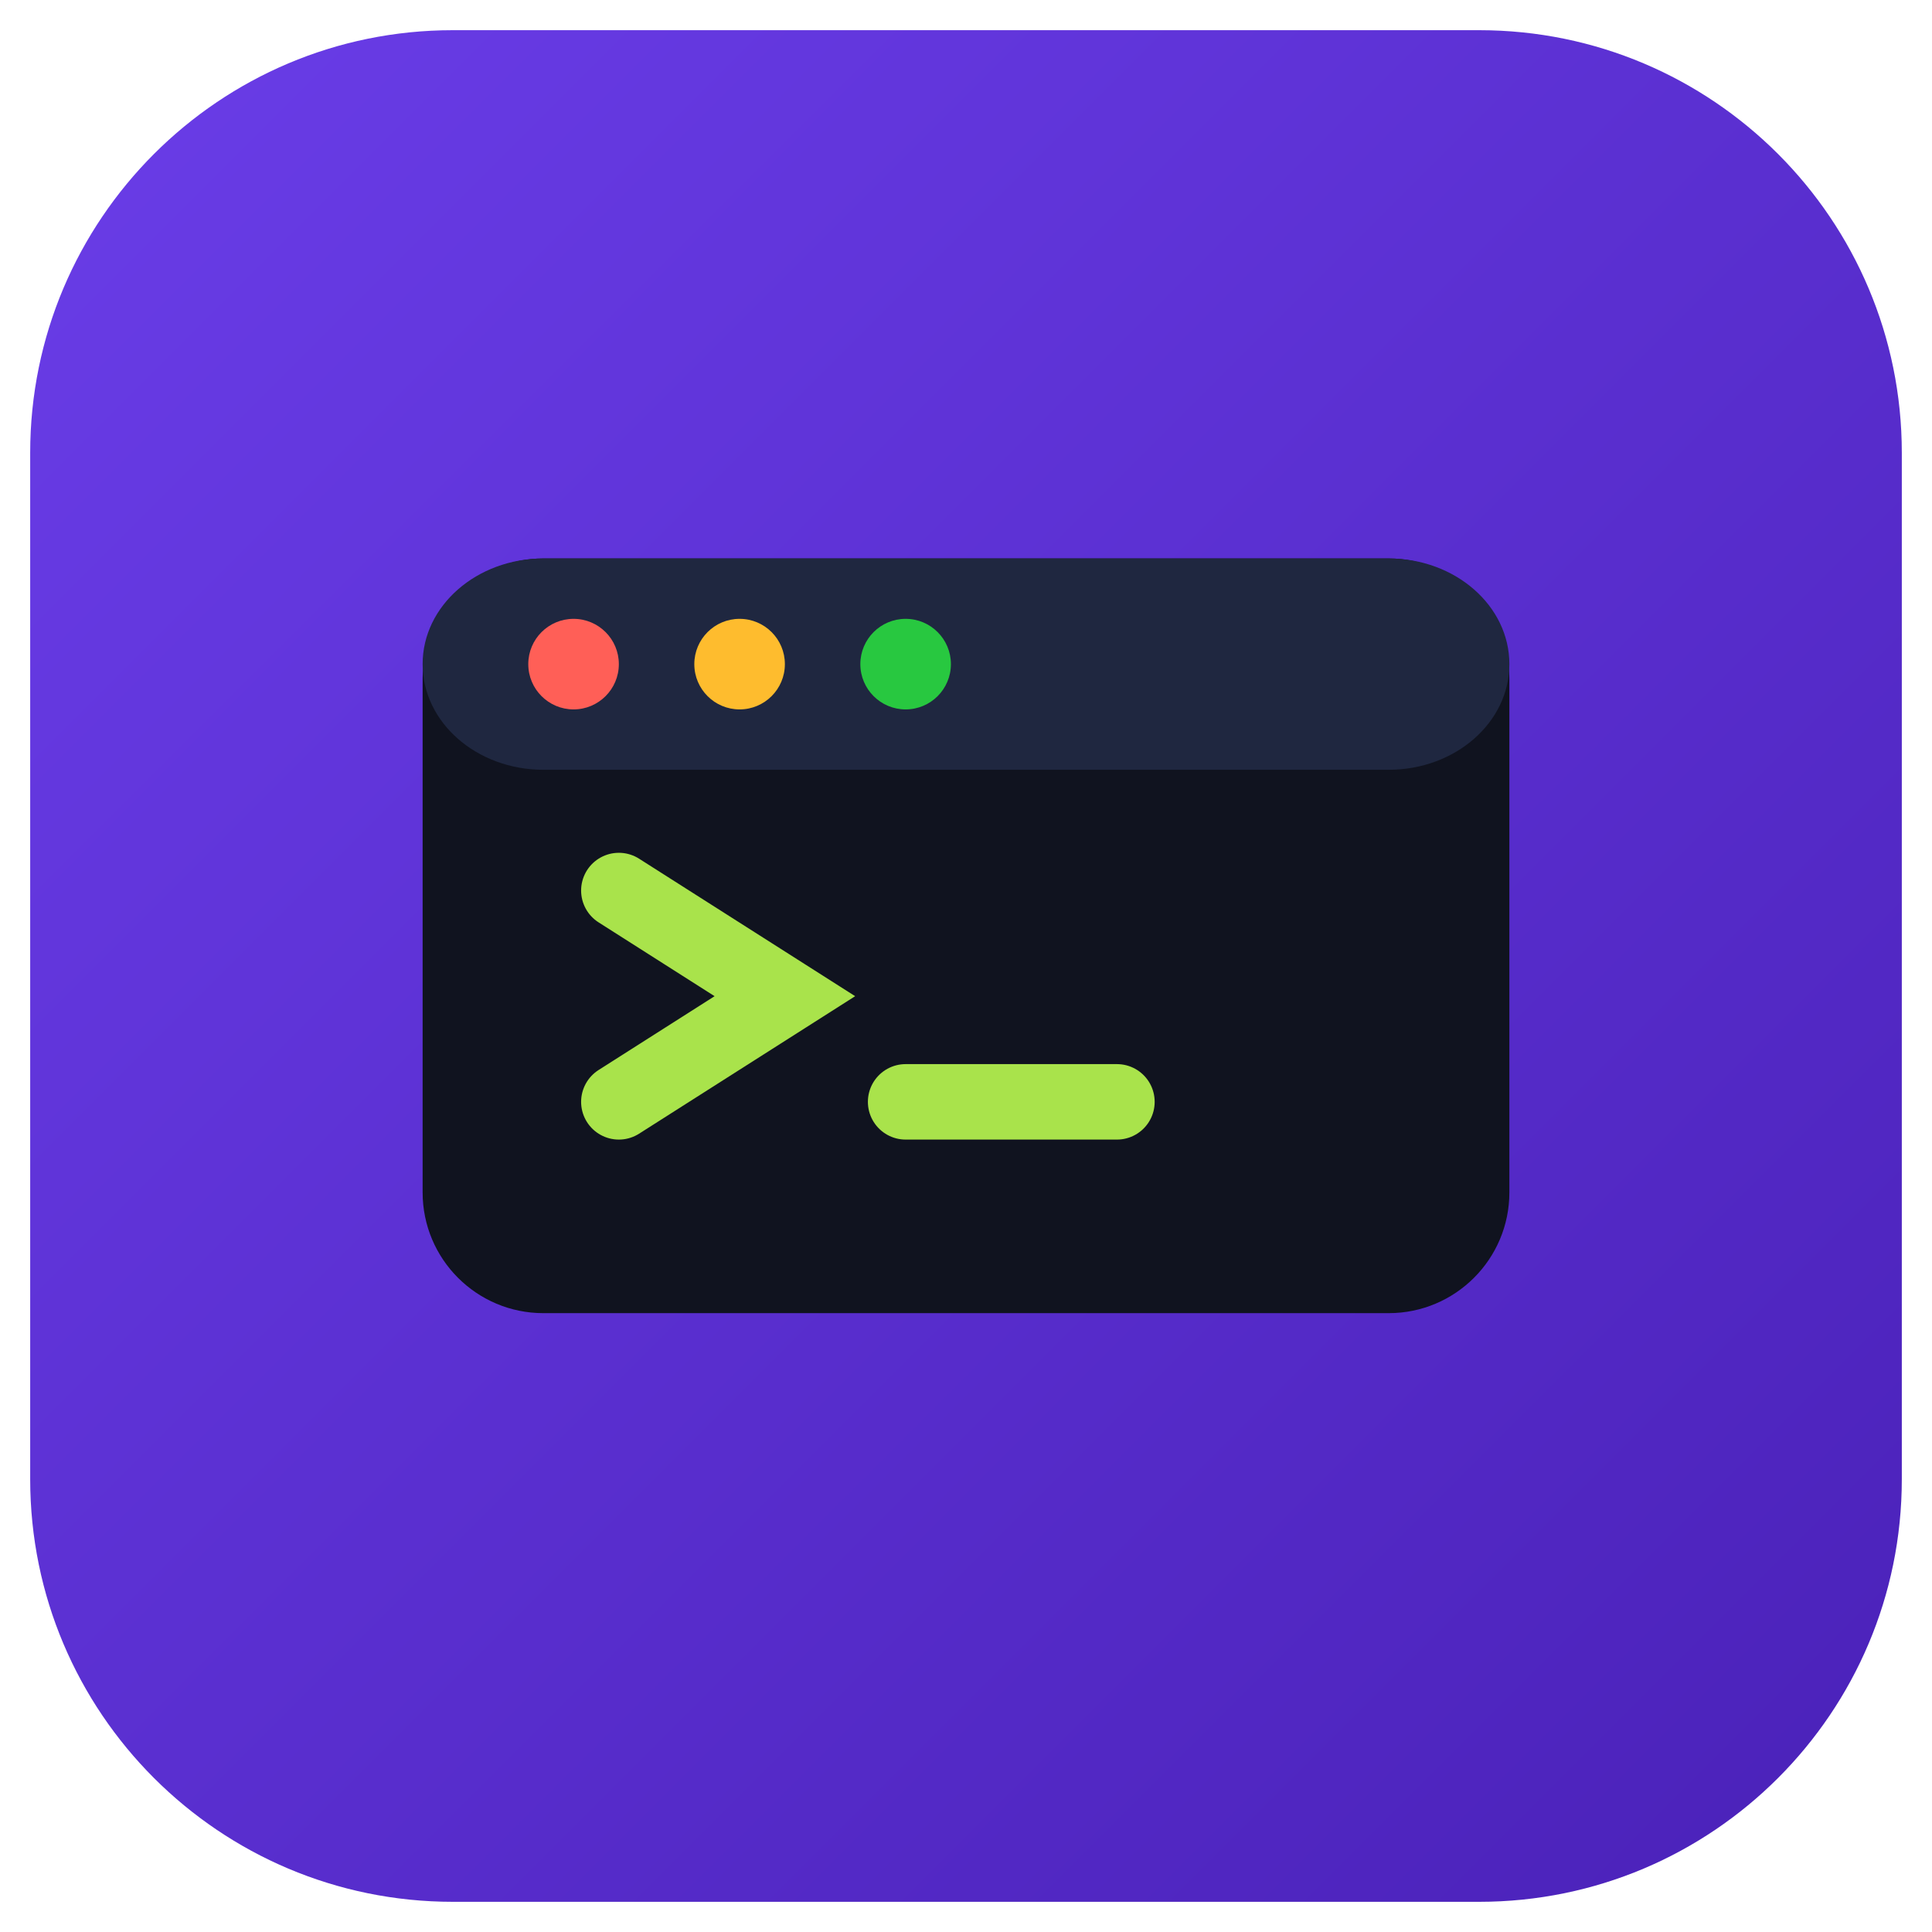
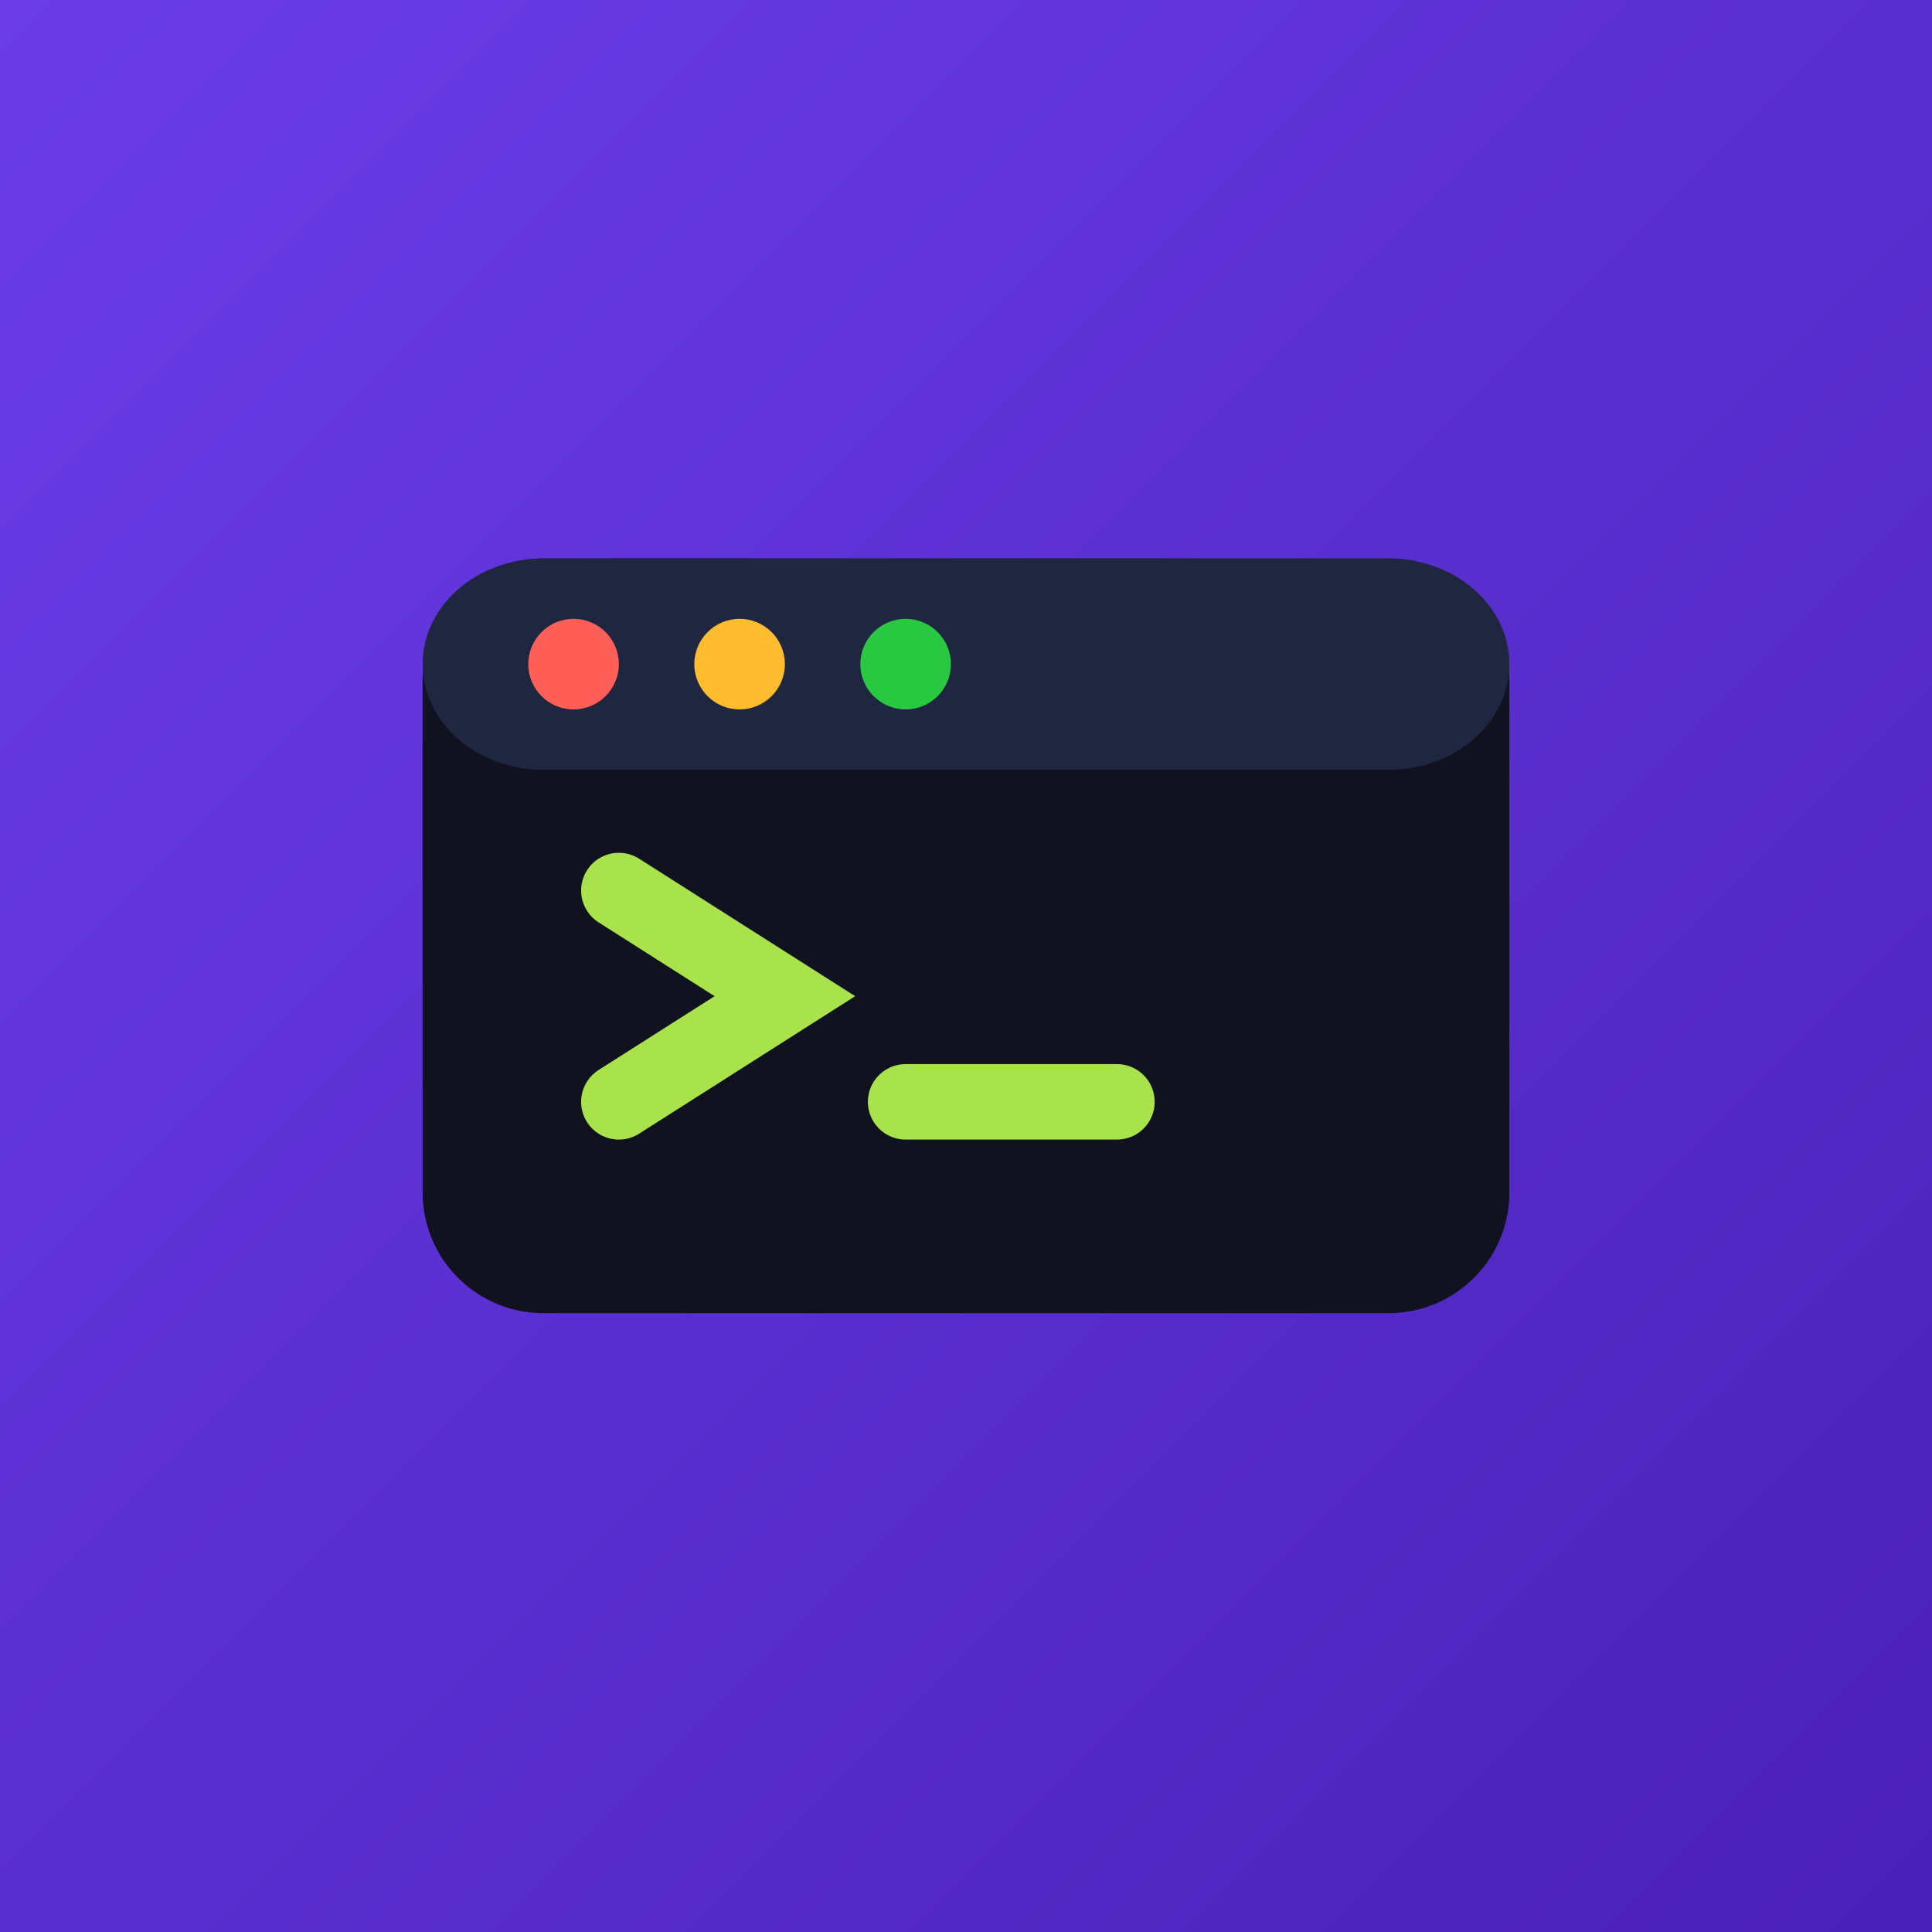
<svg xmlns="http://www.w3.org/2000/svg" viewBox="0 0 256 256" width="256" height="256">
  <defs>
    <linearGradient id="g" x1="0" y1="0" x2="1" y2="1">
      <stop offset="0" stop-color="#6A3DE8" />
      <stop offset="1" stop-color="#4A21B8" />
    </linearGradient>
  </defs>
-   <rect x="4" y="4" width="248" height="248" rx="56" fill="url(#g)" />
+   <rect x="0" y="0" width="256" height="256" fill="url(#g)" />
  <g stroke="#e6ecff" stroke-width="9" stroke-linecap="round" fill="none">
    <rect x="56" y="74" width="144" height="100" rx="16" fill="#10131f" stroke="none" />
    <rect x="56" y="74" width="144" height="28" rx="16" fill="#1f2740" stroke="none" />
    <circle cx="76" cy="88" r="6" fill="#ff5f57" stroke="none" />
    <circle cx="98" cy="88" r="6" fill="#febc2e" stroke="none" />
    <circle cx="120" cy="88" r="6" fill="#28c840" stroke="none" />
    <path d="M82 118 L104 132 L82 146" stroke="#a9e34b" stroke-width="10" />
    <path d="M120 146 L148 146" stroke="#a9e34b" stroke-width="10" />
  </g>
</svg>
